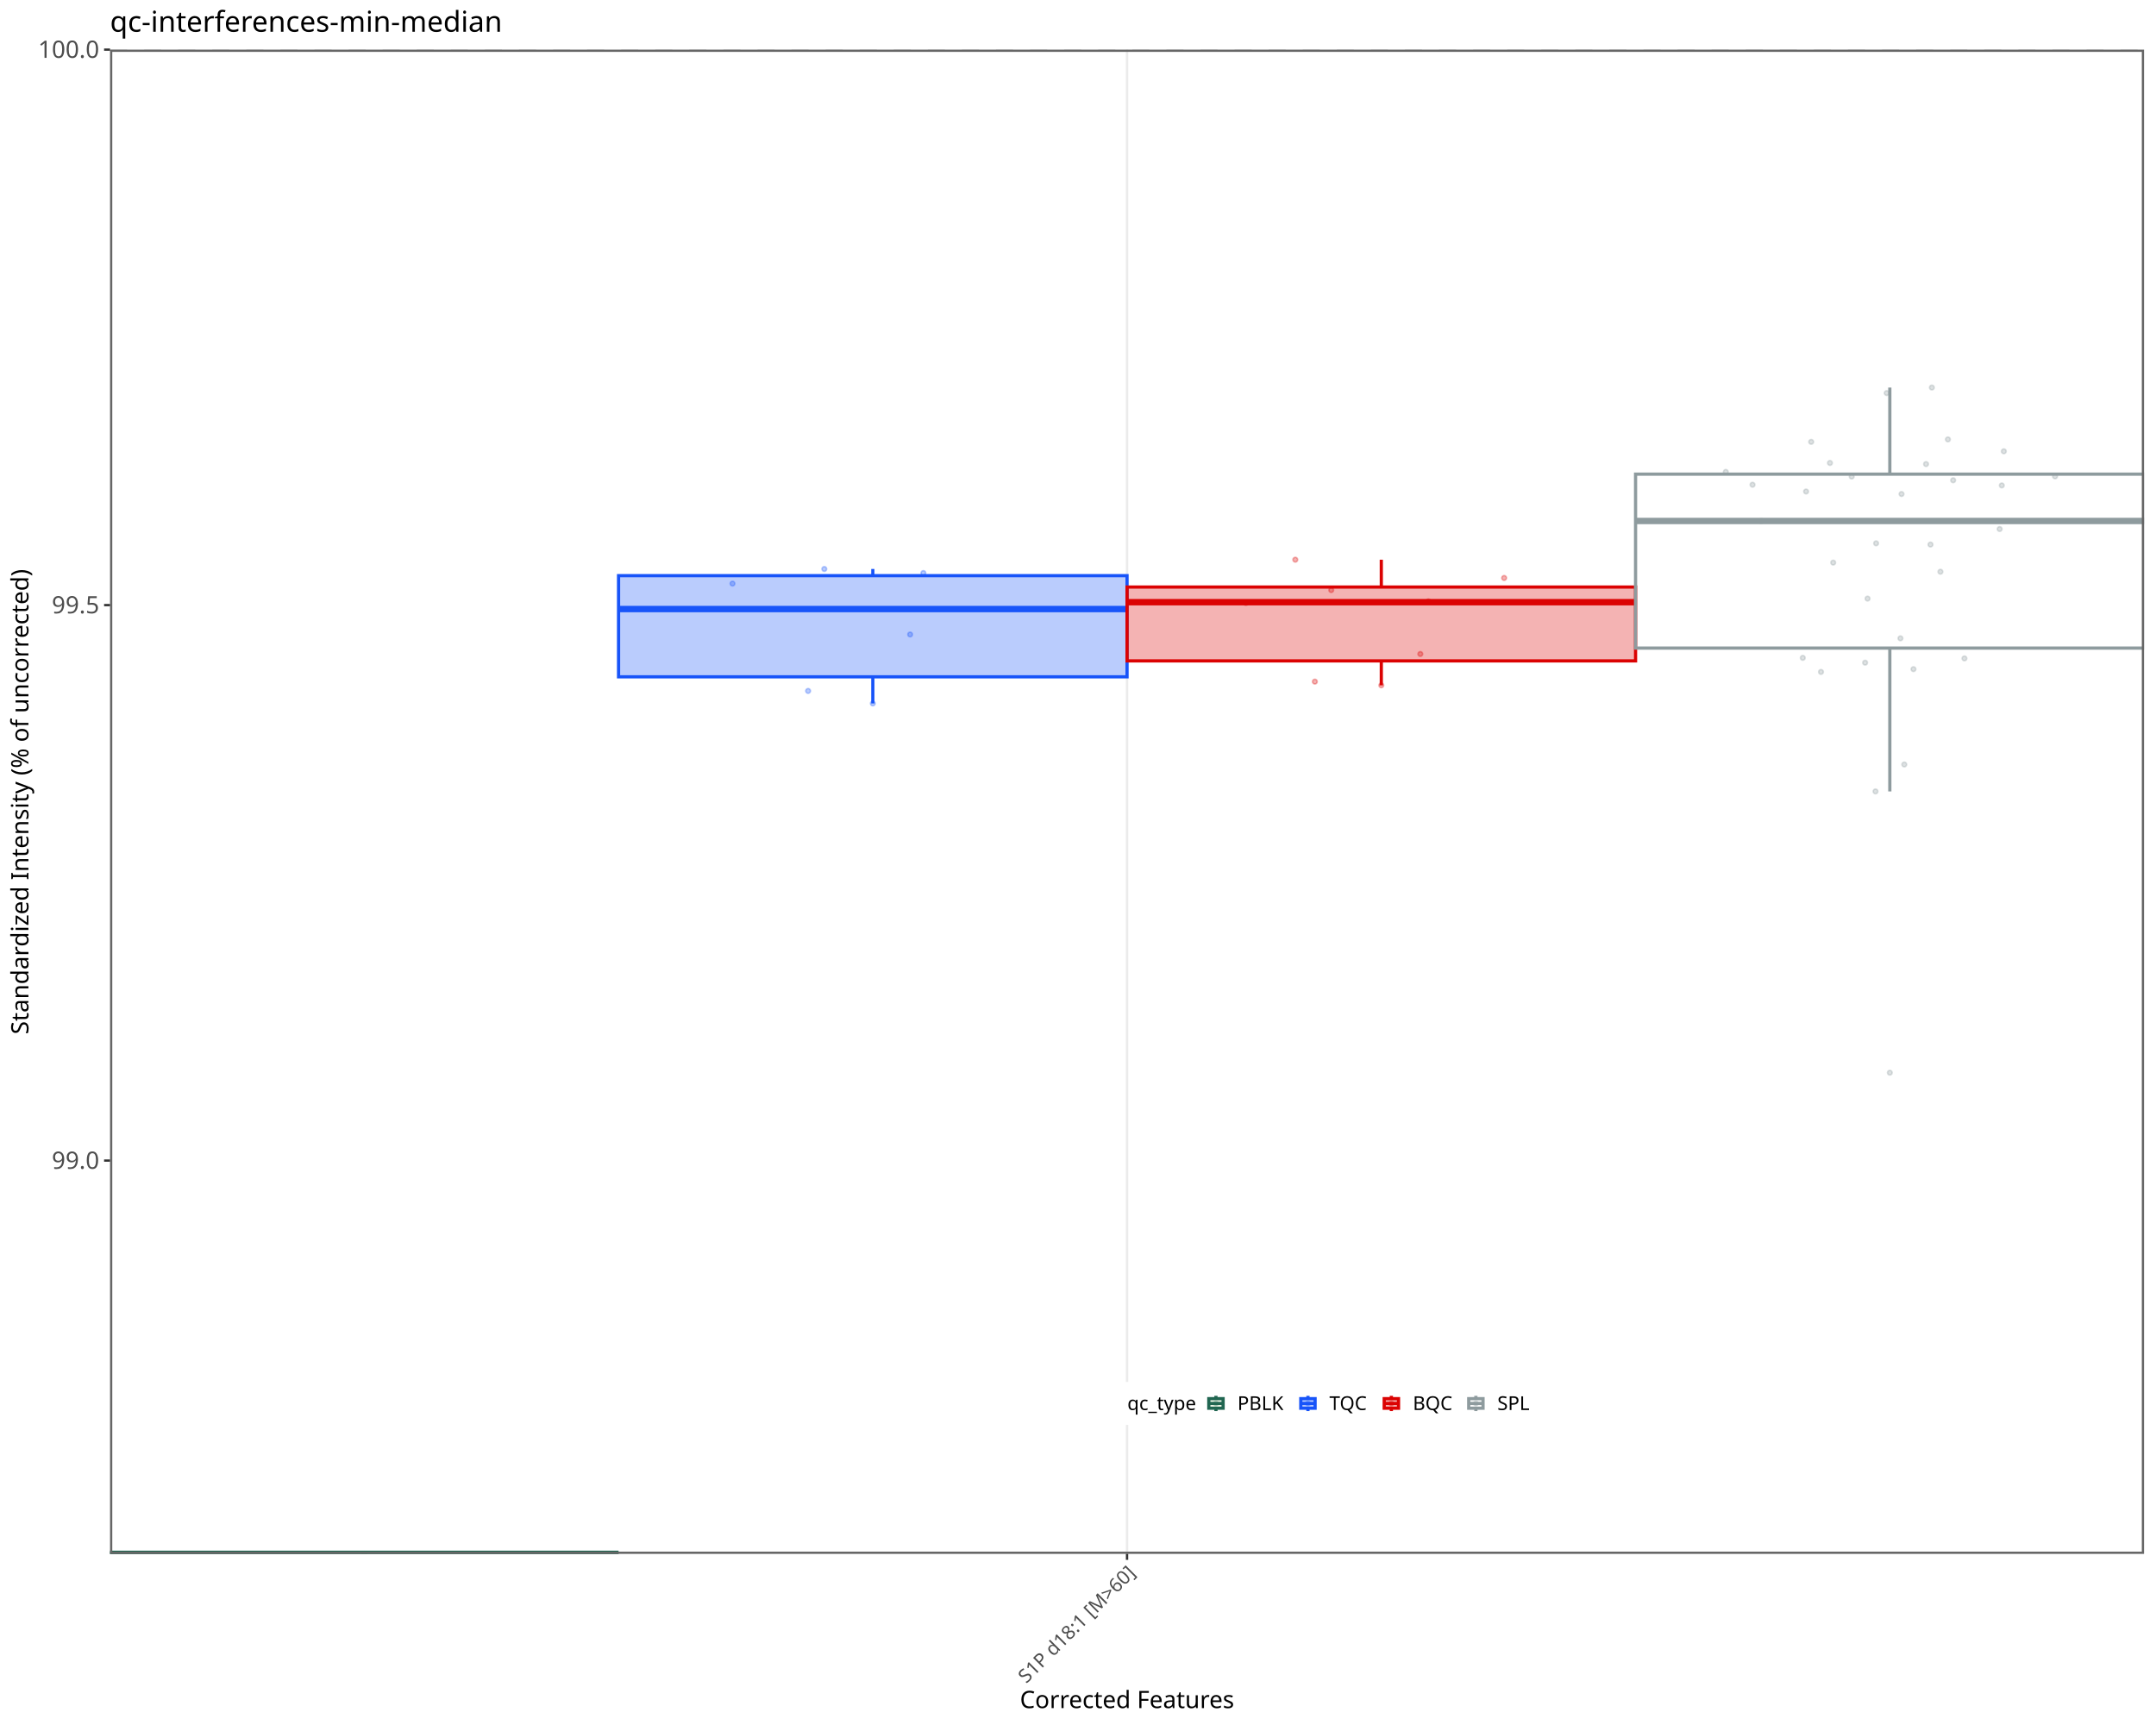
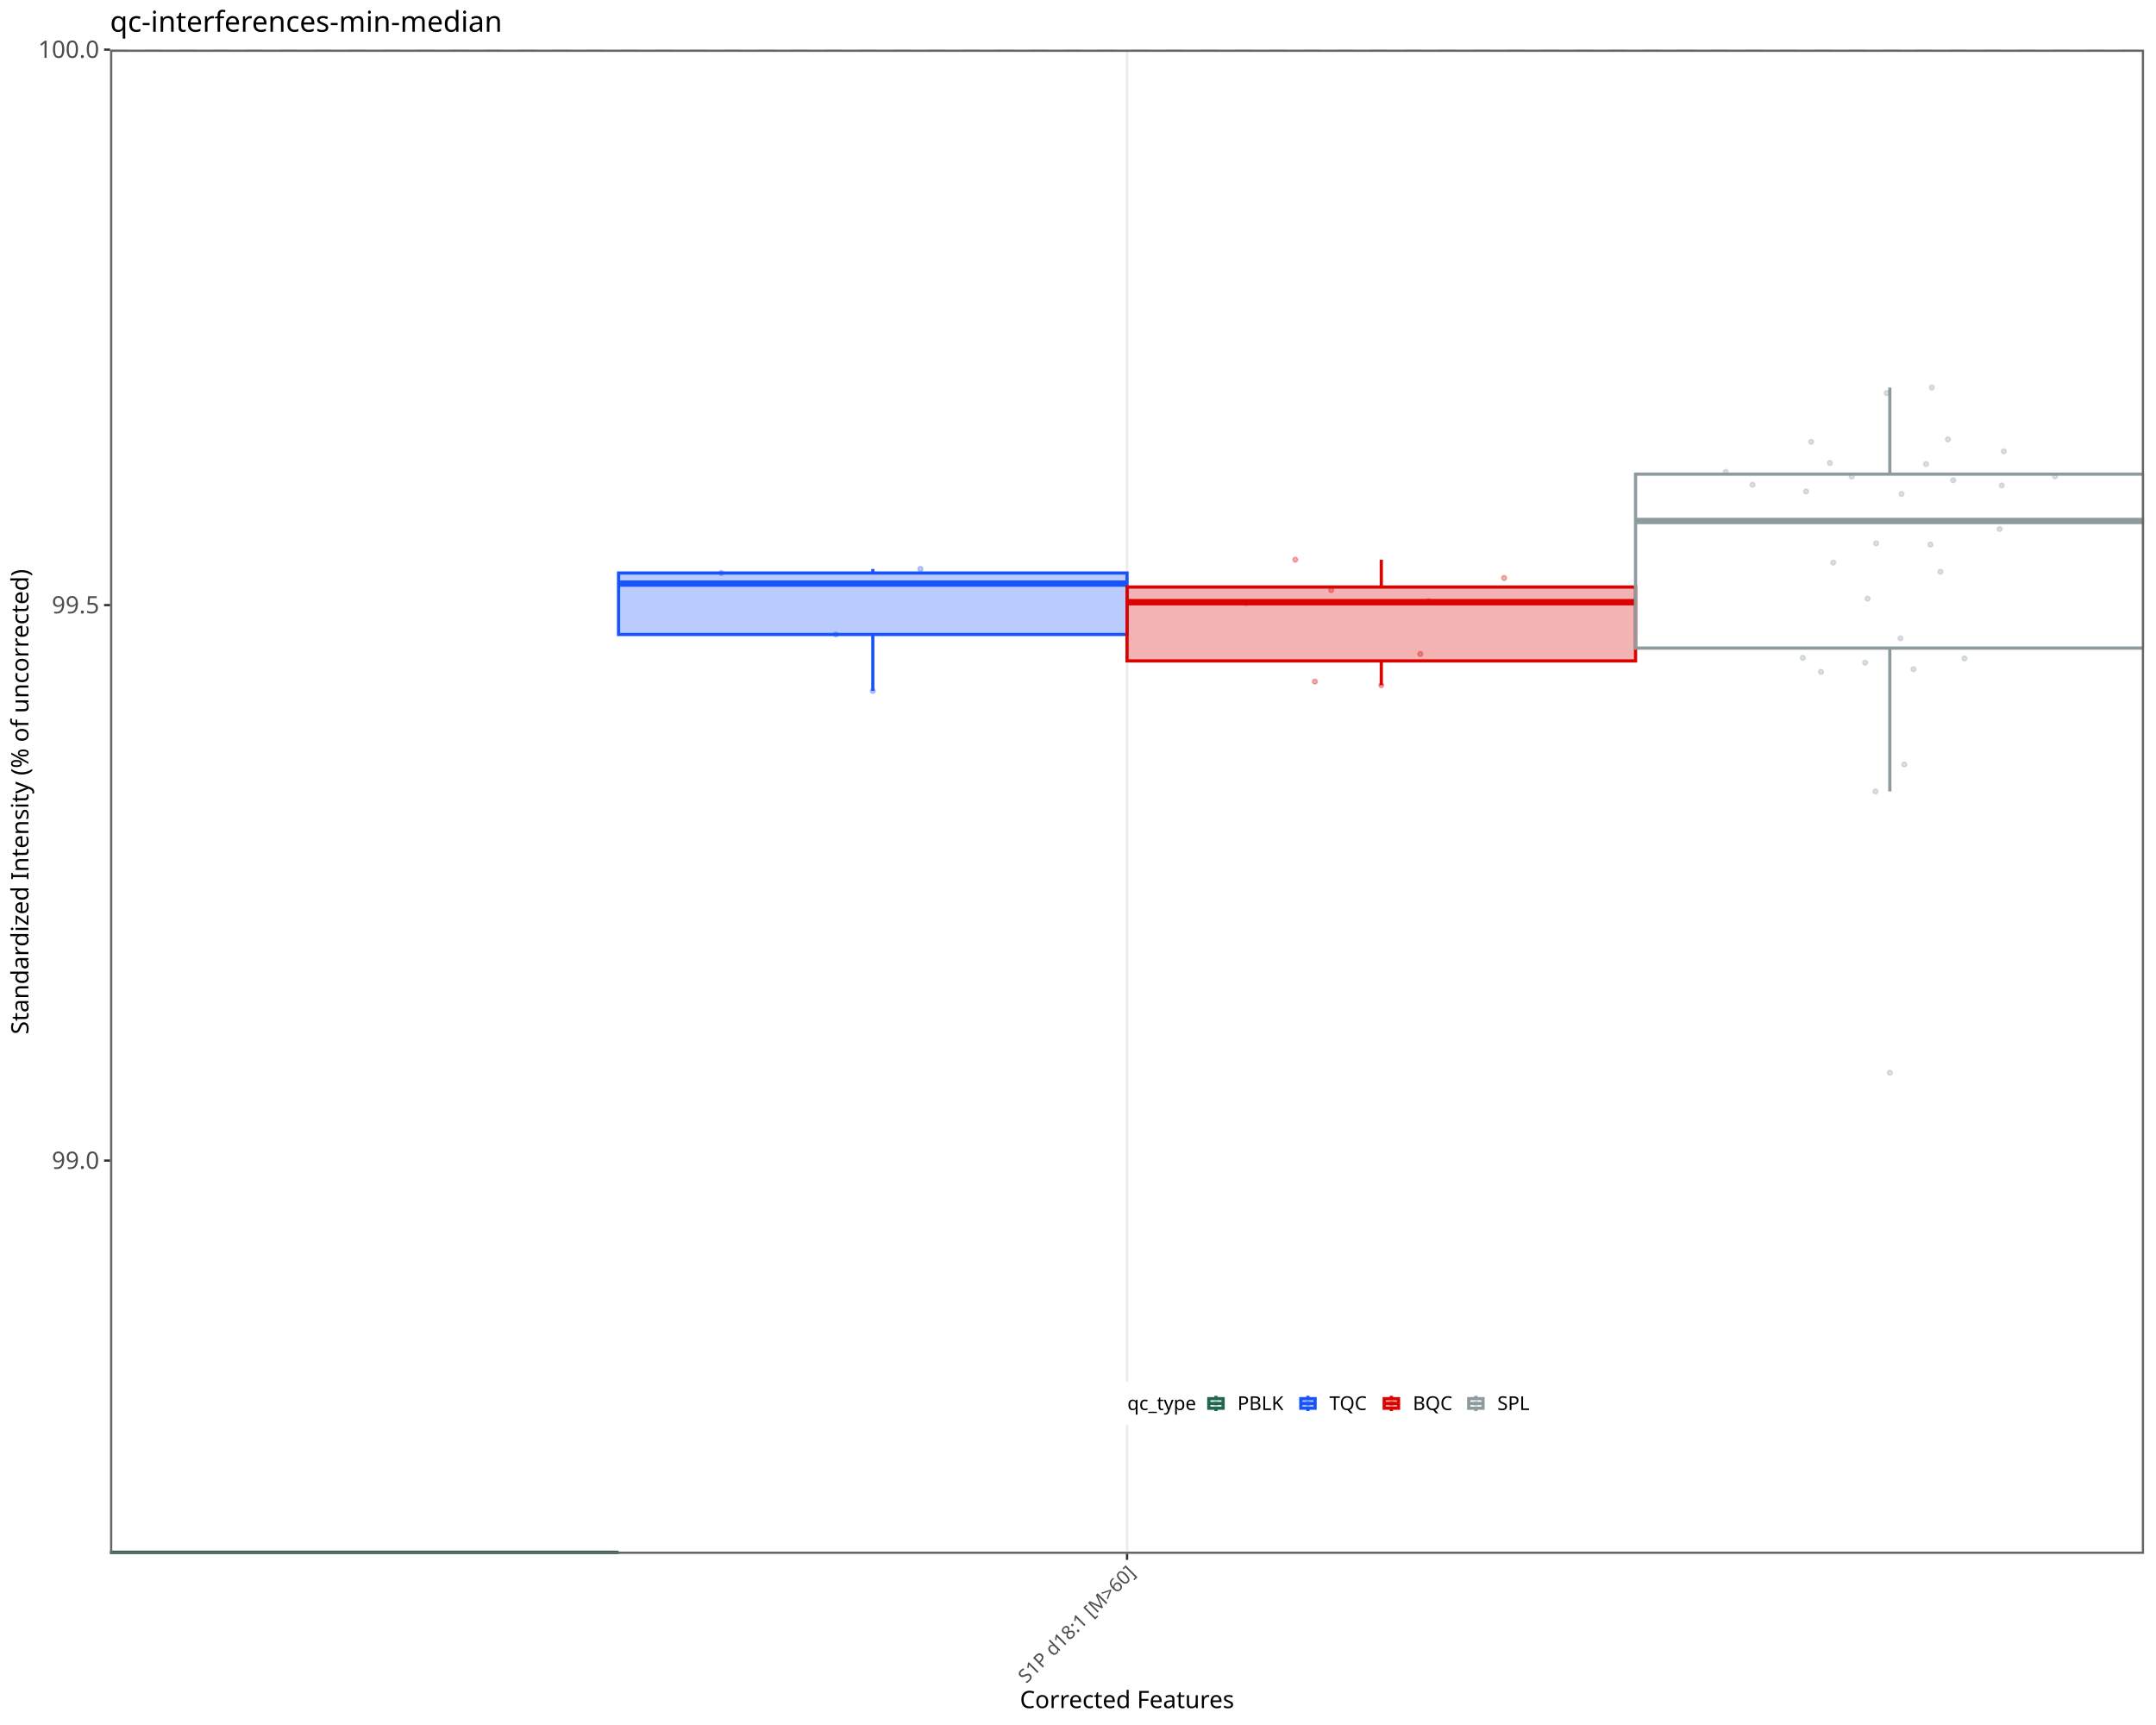
<svg xmlns="http://www.w3.org/2000/svg" class="svglite" data-engine-version="2.0" width="720.00pt" height="576.00pt" viewBox="0 0 720.00 576.00">
  <defs>
    <style type="text/css">
    .svglite line, .svglite polyline, .svglite polygon, .svglite path, .svglite rect, .svglite circle {
      fill: none;
      stroke: #000000;
      stroke-linecap: round;
      stroke-linejoin: round;
      stroke-miterlimit: 10.00;
    }
  </style>
  </defs>
  <rect width="100%" height="100%" style="stroke: none; fill: #FFFFFF;" />
  <defs>
    <clipPath id="cpMC4wMHw3MjAuMDB8MC4wMHw1NzYuMDA=">
      <rect x="0.00" y="0.00" width="720.00" height="576.00" />
    </clipPath>
  </defs>
  <g clip-path="url(#cpMC4wMHw3MjAuMDB8MC4wMHw1NzYuMDA=)">
    <rect x="0.00" y="0.00" width="720.00" height="576.00" style="stroke-width: 0.78; stroke: #FFFFFF; fill: #FFFFFF;" />
  </g>
  <defs>
    <clipPath id="cpMzYuNzV8NzE2LjAxfDE2LjU3fDUxOC44Ng==">
      <rect x="36.75" y="16.57" width="679.26" height="502.29" />
    </clipPath>
  </defs>
  <g clip-path="url(#cpMzYuNzV8NzE2LjAxfDE2LjU3fDUxOC44Ng==)">
    <rect x="36.75" y="16.57" width="679.26" height="502.29" style="stroke-width: 0.78; stroke: none; fill: #FFFFFF;" />
    <polyline points="376.38,518.86 376.38,16.57 " style="stroke-width: 0.78; stroke: #EBEBEB; stroke-linecap: butt;" />
    <circle cx="121.66" cy="518.86" r="0.79" style="stroke-width: 0.52; stroke: #216651; stroke-opacity: 0.30; fill: #216651; fill-opacity: 0.30;" />
-     <circle cx="303.94" cy="211.86" r="0.79" style="stroke-width: 0.52; stroke: #1854F9; stroke-opacity: 0.30; fill: #1854F9; fill-opacity: 0.30;" />
-     <circle cx="308.36" cy="191.34" r="0.79" style="stroke-width: 0.52; stroke: #1854F9; stroke-opacity: 0.30; fill: #1854F9; fill-opacity: 0.30;" />
-     <circle cx="244.62" cy="194.87" r="0.79" style="stroke-width: 0.52; stroke: #1854F9; stroke-opacity: 0.30; fill: #1854F9; fill-opacity: 0.30;" />
-     <circle cx="275.28" cy="189.99" r="0.79" style="stroke-width: 0.52; stroke: #1854F9; stroke-opacity: 0.30; fill: #1854F9; fill-opacity: 0.30;" />
-     <circle cx="269.87" cy="230.71" r="0.79" style="stroke-width: 0.52; stroke: #1854F9; stroke-opacity: 0.30; fill: #1854F9; fill-opacity: 0.30;" />
-     <circle cx="291.48" cy="234.89" r="0.79" style="stroke-width: 0.52; stroke: #1854F9; stroke-opacity: 0.30; fill: #1854F9; fill-opacity: 0.30;" />
+     <circle cx="279.13" cy="211.86" r="0.79" style="stroke-width: 0.52; stroke: #1854F9; stroke-opacity: 0.30; fill: #1854F9; fill-opacity: 0.30;" />
+     <circle cx="240.87" cy="191.34" r="0.79" style="stroke-width: 0.52; stroke: #1854F9; stroke-opacity: 0.30; fill: #1854F9; fill-opacity: 0.30;" />
+     <circle cx="321.03" cy="194.87" r="0.79" style="stroke-width: 0.52; stroke: #1854F9; stroke-opacity: 0.30; fill: #1854F9; fill-opacity: 0.30;" />
+     <circle cx="307.37" cy="189.99" r="0.79" style="stroke-width: 0.52; stroke: #1854F9; stroke-opacity: 0.30; fill: #1854F9; fill-opacity: 0.30;" />
+     <circle cx="291.48" cy="230.71" r="0.79" style="stroke-width: 0.52; stroke: #1854F9; stroke-opacity: 0.30; fill: #1854F9; fill-opacity: 0.30;" />
    <circle cx="416.07" cy="201.36" r="0.79" style="stroke-width: 0.52; stroke: #DB0202; stroke-opacity: 0.30; fill: #DB0202; fill-opacity: 0.30;" />
    <circle cx="444.57" cy="197.03" r="0.79" style="stroke-width: 0.52; stroke: #DB0202; stroke-opacity: 0.30; fill: #DB0202; fill-opacity: 0.30;" />
    <circle cx="502.31" cy="192.99" r="0.79" style="stroke-width: 0.52; stroke: #DB0202; stroke-opacity: 0.30; fill: #DB0202; fill-opacity: 0.30;" />
    <circle cx="474.32" cy="218.37" r="0.79" style="stroke-width: 0.52; stroke: #DB0202; stroke-opacity: 0.30; fill: #DB0202; fill-opacity: 0.30;" />
    <circle cx="432.57" cy="186.89" r="0.79" style="stroke-width: 0.52; stroke: #DB0202; stroke-opacity: 0.30; fill: #DB0202; fill-opacity: 0.30;" />
    <circle cx="477.00" cy="200.80" r="0.79" style="stroke-width: 0.52; stroke: #DB0202; stroke-opacity: 0.30; fill: #DB0202; fill-opacity: 0.30;" />
    <circle cx="439.10" cy="227.60" r="0.79" style="stroke-width: 0.52; stroke: #DB0202; stroke-opacity: 0.30; fill: #DB0202; fill-opacity: 0.30;" />
    <circle cx="461.29" cy="228.84" r="0.79" style="stroke-width: 0.52; stroke: #DB0202; stroke-opacity: 0.30; fill: #DB0202; fill-opacity: 0.30;" />
    <circle cx="656.03" cy="219.85" r="0.79" style="stroke-width: 0.52; stroke: #8E9B9E; stroke-opacity: 0.30; fill: #8E9B9E; fill-opacity: 0.30;" />
    <circle cx="668.50" cy="162.09" r="0.79" style="stroke-width: 0.52; stroke: #8E9B9E; stroke-opacity: 0.30; fill: #8E9B9E; fill-opacity: 0.30;" />
    <circle cx="602.04" cy="219.67" r="0.79" style="stroke-width: 0.52; stroke: #8E9B9E; stroke-opacity: 0.30; fill: #8E9B9E; fill-opacity: 0.30;" />
    <circle cx="626.33" cy="264.26" r="0.79" style="stroke-width: 0.52; stroke: #8E9B9E; stroke-opacity: 0.30; fill: #8E9B9E; fill-opacity: 0.30;" />
    <circle cx="645.15" cy="129.40" r="0.79" style="stroke-width: 0.52; stroke: #8E9B9E; stroke-opacity: 0.30; fill: #8E9B9E; fill-opacity: 0.30;" />
    <circle cx="630.07" cy="131.25" r="0.79" style="stroke-width: 0.52; stroke: #8E9B9E; stroke-opacity: 0.30; fill: #8E9B9E; fill-opacity: 0.30;" />
    <circle cx="634.66" cy="213.14" r="0.79" style="stroke-width: 0.52; stroke: #8E9B9E; stroke-opacity: 0.30; fill: #8E9B9E; fill-opacity: 0.30;" />
    <circle cx="612.20" cy="187.86" r="0.79" style="stroke-width: 0.52; stroke: #8E9B9E; stroke-opacity: 0.30; fill: #8E9B9E; fill-opacity: 0.30;" />
    <circle cx="643.21" cy="154.96" r="0.79" style="stroke-width: 0.52; stroke: #8E9B9E; stroke-opacity: 0.30; fill: #8E9B9E; fill-opacity: 0.30;" />
    <circle cx="576.33" cy="157.57" r="0.79" style="stroke-width: 0.52; stroke: #8E9B9E; stroke-opacity: 0.30; fill: #8E9B9E; fill-opacity: 0.30;" />
    <circle cx="631.11" cy="358.19" r="0.79" style="stroke-width: 0.52; stroke: #8E9B9E; stroke-opacity: 0.30; fill: #8E9B9E; fill-opacity: 0.30;" />
    <circle cx="635.02" cy="164.96" r="0.79" style="stroke-width: 0.52; stroke: #8E9B9E; stroke-opacity: 0.30; fill: #8E9B9E; fill-opacity: 0.30;" />
    <circle cx="611.12" cy="154.59" r="0.79" style="stroke-width: 0.52; stroke: #8E9B9E; stroke-opacity: 0.30; fill: #8E9B9E; fill-opacity: 0.30;" />
    <circle cx="623.68" cy="199.88" r="0.79" style="stroke-width: 0.52; stroke: #8E9B9E; stroke-opacity: 0.30; fill: #8E9B9E; fill-opacity: 0.30;" />
    <circle cx="608.12" cy="224.36" r="0.79" style="stroke-width: 0.52; stroke: #8E9B9E; stroke-opacity: 0.30; fill: #8E9B9E; fill-opacity: 0.30;" />
    <circle cx="648.01" cy="190.91" r="0.79" style="stroke-width: 0.52; stroke: #8E9B9E; stroke-opacity: 0.30; fill: #8E9B9E; fill-opacity: 0.30;" />
    <circle cx="639.01" cy="223.44" r="0.79" style="stroke-width: 0.52; stroke: #8E9B9E; stroke-opacity: 0.30; fill: #8E9B9E; fill-opacity: 0.30;" />
    <circle cx="604.85" cy="147.54" r="0.79" style="stroke-width: 0.52; stroke: #8E9B9E; stroke-opacity: 0.30; fill: #8E9B9E; fill-opacity: 0.30;" />
    <circle cx="686.29" cy="159.06" r="0.79" style="stroke-width: 0.52; stroke: #8E9B9E; stroke-opacity: 0.30; fill: #8E9B9E; fill-opacity: 0.30;" />
    <circle cx="588.18" cy="173.97" r="0.79" style="stroke-width: 0.52; stroke: #8E9B9E; stroke-opacity: 0.30; fill: #8E9B9E; fill-opacity: 0.30;" />
    <circle cx="626.53" cy="181.42" r="0.79" style="stroke-width: 0.52; stroke: #8E9B9E; stroke-opacity: 0.30; fill: #8E9B9E; fill-opacity: 0.30;" />
    <circle cx="603.14" cy="164.12" r="0.79" style="stroke-width: 0.52; stroke: #8E9B9E; stroke-opacity: 0.30; fill: #8E9B9E; fill-opacity: 0.30;" />
    <circle cx="667.79" cy="176.65" r="0.79" style="stroke-width: 0.52; stroke: #8E9B9E; stroke-opacity: 0.30; fill: #8E9B9E; fill-opacity: 0.30;" />
    <circle cx="669.18" cy="150.69" r="0.79" style="stroke-width: 0.52; stroke: #8E9B9E; stroke-opacity: 0.30; fill: #8E9B9E; fill-opacity: 0.30;" />
    <circle cx="635.94" cy="255.27" r="0.79" style="stroke-width: 0.52; stroke: #8E9B9E; stroke-opacity: 0.30; fill: #8E9B9E; fill-opacity: 0.30;" />
    <circle cx="652.26" cy="160.37" r="0.79" style="stroke-width: 0.52; stroke: #8E9B9E; stroke-opacity: 0.30; fill: #8E9B9E; fill-opacity: 0.30;" />
    <circle cx="644.69" cy="181.83" r="0.79" style="stroke-width: 0.52; stroke: #8E9B9E; stroke-opacity: 0.30; fill: #8E9B9E; fill-opacity: 0.30;" />
    <circle cx="622.86" cy="221.28" r="0.79" style="stroke-width: 0.52; stroke: #8E9B9E; stroke-opacity: 0.30; fill: #8E9B9E; fill-opacity: 0.30;" />
    <circle cx="618.37" cy="159.13" r="0.79" style="stroke-width: 0.52; stroke: #8E9B9E; stroke-opacity: 0.30; fill: #8E9B9E; fill-opacity: 0.30;" />
    <circle cx="650.51" cy="146.72" r="0.79" style="stroke-width: 0.52; stroke: #8E9B9E; stroke-opacity: 0.30; fill: #8E9B9E; fill-opacity: 0.30;" />
    <circle cx="585.26" cy="161.86" r="0.79" style="stroke-width: 0.52; stroke: #8E9B9E; stroke-opacity: 0.30; fill: #8E9B9E; fill-opacity: 0.30;" />
    <line x1="121.66" y1="518.86" x2="121.66" y2="518.86" style="stroke-width: 1.07; stroke: #216651; stroke-linecap: butt;" />
    <line x1="121.66" y1="518.86" x2="121.66" y2="518.86" style="stroke-width: 1.07; stroke: #216651; stroke-linecap: butt;" />
    <polygon points="36.75,518.86 36.75,518.86 206.57,518.86 206.57,518.86 36.75,518.86 " style="stroke-width: 1.07; stroke: #216651; stroke-linecap: butt; stroke-linejoin: miter; fill: #E4F2C4; fill-opacity: 0.30;" />
    <line x1="36.75" y1="518.86" x2="206.57" y2="518.86" style="stroke-width: 2.13; stroke: #216651; stroke-linecap: butt; stroke-linejoin: miter;" />
-     <line x1="291.48" y1="192.22" x2="291.48" y2="189.99" style="stroke-width: 1.07; stroke: #1854F9; stroke-linecap: butt;" />
-     <line x1="291.48" y1="226.00" x2="291.48" y2="234.89" style="stroke-width: 1.07; stroke: #1854F9; stroke-linecap: butt;" />
-     <polygon points="206.57,192.22 206.57,226.00 376.38,226.00 376.38,192.22 206.57,192.22 " style="stroke-width: 1.07; stroke: #1854F9; stroke-linecap: butt; stroke-linejoin: miter; fill: #1854F9; fill-opacity: 0.30;" />
-     <line x1="206.57" y1="203.37" x2="376.38" y2="203.37" style="stroke-width: 2.13; stroke: #1854F9; stroke-linecap: butt; stroke-linejoin: miter;" />
+     <line x1="291.48" y1="191.34" x2="291.48" y2="189.99" style="stroke-width: 1.07; stroke: #1854F9; stroke-linecap: butt;" />
+     <line x1="291.48" y1="211.86" x2="291.48" y2="230.71" style="stroke-width: 1.07; stroke: #1854F9; stroke-linecap: butt;" />
+     <polygon points="206.57,191.34 206.57,211.86 376.38,211.86 376.38,191.34 206.57,191.34 " style="stroke-width: 1.07; stroke: #1854F9; stroke-linecap: butt; stroke-linejoin: miter; fill: #1854F9; fill-opacity: 0.30;" />
+     <line x1="206.57" y1="194.87" x2="376.38" y2="194.87" style="stroke-width: 2.13; stroke: #1854F9; stroke-linecap: butt; stroke-linejoin: miter;" />
    <line x1="461.29" y1="196.02" x2="461.29" y2="186.89" style="stroke-width: 1.07; stroke: #DB0202; stroke-linecap: butt;" />
    <line x1="461.29" y1="220.68" x2="461.29" y2="228.84" style="stroke-width: 1.07; stroke: #DB0202; stroke-linecap: butt;" />
    <polygon points="376.38,196.02 376.38,220.68 546.20,220.68 546.20,196.02 376.38,196.02 " style="stroke-width: 1.07; stroke: #DB0202; stroke-linecap: butt; stroke-linejoin: miter; fill: #DB0202; fill-opacity: 0.30;" />
    <line x1="376.38" y1="201.08" x2="546.20" y2="201.08" style="stroke-width: 2.13; stroke: #DB0202; stroke-linecap: butt; stroke-linejoin: miter;" />
    <line x1="631.11" y1="158.32" x2="631.11" y2="129.40" style="stroke-width: 1.07; stroke: #8E9B9E; stroke-linecap: butt;" />
    <line x1="631.11" y1="216.40" x2="631.11" y2="264.26" style="stroke-width: 1.07; stroke: #8E9B9E; stroke-linecap: butt;" />
    <polygon points="546.20,158.32 546.20,216.40 716.01,216.40 716.01,158.32 546.20,158.32 " style="stroke-width: 1.07; stroke: #8E9B9E; stroke-linecap: butt; stroke-linejoin: miter; fill: none;" />
    <line x1="546.20" y1="173.97" x2="716.01" y2="173.97" style="stroke-width: 2.13; stroke: #8E9B9E; stroke-linecap: butt; stroke-linejoin: miter;" />
    <line x1="36.75" y1="16.57" x2="716.01" y2="16.57" style="stroke-width: 1.07; stroke: #CCCCCC; stroke-dasharray: 5.69,5.69; stroke-linecap: butt;" />
    <rect x="36.75" y="16.57" width="679.26" height="502.29" style="stroke-width: 1.49; stroke: #666666;" />
  </g>
  <g clip-path="url(#cpMC4wMHw3MjAuMDB8MC4wMHw1NzYuMDA=)">
    <text x="33.16" y="390.28" text-anchor="end" style="font-size: 8.00px; fill: #4D4D4D; font-family: sans;" textLength="15.57px" lengthAdjust="spacingAndGlyphs">99.0</text>
    <text x="33.16" y="204.80" text-anchor="end" style="font-size: 8.00px; fill: #4D4D4D; font-family: sans;" textLength="15.57px" lengthAdjust="spacingAndGlyphs">99.5</text>
    <text x="33.16" y="19.32" text-anchor="end" style="font-size: 8.00px; fill: #4D4D4D; font-family: sans;" textLength="20.02px" lengthAdjust="spacingAndGlyphs">100.0</text>
    <polyline points="34.76,387.53 36.75,387.53 " style="stroke-width: 0.78; stroke: #333333; stroke-linecap: butt;" />
    <polyline points="34.76,202.05 36.75,202.05 " style="stroke-width: 0.78; stroke: #333333; stroke-linecap: butt;" />
    <polyline points="34.76,16.57 36.75,16.57 " style="stroke-width: 0.78; stroke: #333333; stroke-linecap: butt;" />
    <polyline points="376.38,520.85 376.38,518.86 " style="stroke-width: 0.78; stroke: #333333; stroke-linecap: butt;" />
    <text transform="translate(379.50,525.56) rotate(-45)" text-anchor="end" style="font-size: 6.40px; fill: #4D4D4D; font-family: sans;" textLength="51.42px" lengthAdjust="spacingAndGlyphs">S1P d18:1 [M&gt;60]</text>
    <text x="376.38" y="570.35" text-anchor="middle" style="font-size: 8.00px; font-family: sans;" textLength="68.93px" lengthAdjust="spacingAndGlyphs">Corrected Features</text>
    <text transform="translate(9.49,267.71) rotate(-90)" text-anchor="middle" style="font-size: 8.00px; font-family: sans;" textLength="147.21px" lengthAdjust="spacingAndGlyphs">Standardized Intensity (% of uncorrected)</text>
    <rect x="372.49" y="461.45" width="143.63" height="14.35" style="stroke-width: 0.78; stroke: none; fill: #FFFFFF;" />
    <text x="376.48" y="470.83" style="font-size: 6.40px; font-family: sans;" textLength="22.42px" lengthAdjust="spacingAndGlyphs">qc_type</text>
    <rect x="402.88" y="465.44" width="6.38" height="6.38" style="stroke-width: 0.78; stroke: none; fill: #FFFFFF;" />
    <circle cx="406.07" cy="468.63" r="0.79" style="stroke-width: 0.52; stroke: #216651; stroke-opacity: 0.30; fill: #216651; fill-opacity: 0.30;" />
    <polyline points="406.07,471.18 406.07,470.22 " style="stroke-width: 1.07; stroke: #216651; stroke-linecap: butt; stroke-linejoin: miter;" />
    <polyline points="406.07,467.03 406.07,466.08 " style="stroke-width: 1.07; stroke: #216651; stroke-linecap: butt; stroke-linejoin: miter;" />
    <rect x="403.68" y="467.03" width="4.78" height="3.19" style="stroke-width: 1.07; stroke: #216651; stroke-linecap: butt; stroke-linejoin: miter; fill: #E4F2C4; fill-opacity: 0.30;" />
    <polyline points="403.68,468.63 408.46,468.63 " style="stroke-width: 1.07; stroke: #216651; stroke-linecap: butt; stroke-linejoin: miter;" />
    <polyline points="406.07,471.18 406.07,471.18 " style="stroke-width: 1.07; stroke: #216651; stroke-linecap: butt; stroke-linejoin: miter;" />
    <polyline points="406.07,466.08 406.07,466.08 " style="stroke-width: 1.07; stroke: #216651; stroke-linecap: butt; stroke-linejoin: miter;" />
    <rect x="433.60" y="465.44" width="6.38" height="6.38" style="stroke-width: 0.78; stroke: none; fill: #FFFFFF;" />
    <circle cx="436.79" cy="468.63" r="0.79" style="stroke-width: 0.52; stroke: #1854F9; stroke-opacity: 0.30; fill: #1854F9; fill-opacity: 0.30;" />
    <polyline points="436.79,471.18 436.79,470.22 " style="stroke-width: 1.07; stroke: #1854F9; stroke-linecap: butt; stroke-linejoin: miter;" />
    <polyline points="436.79,467.03 436.79,466.08 " style="stroke-width: 1.07; stroke: #1854F9; stroke-linecap: butt; stroke-linejoin: miter;" />
    <rect x="434.40" y="467.03" width="4.78" height="3.19" style="stroke-width: 1.07; stroke: #1854F9; stroke-linecap: butt; stroke-linejoin: miter; fill: #1854F9; fill-opacity: 0.30;" />
    <polyline points="434.40,468.63 439.18,468.63 " style="stroke-width: 1.07; stroke: #1854F9; stroke-linecap: butt; stroke-linejoin: miter;" />
    <polyline points="436.79,471.18 436.79,471.18 " style="stroke-width: 1.07; stroke: #1854F9; stroke-linecap: butt; stroke-linejoin: miter;" />
    <polyline points="436.79,466.08 436.79,466.08 " style="stroke-width: 1.07; stroke: #1854F9; stroke-linecap: butt; stroke-linejoin: miter;" />
    <rect x="461.46" y="465.44" width="6.38" height="6.38" style="stroke-width: 0.78; stroke: none; fill: #FFFFFF;" />
    <circle cx="464.65" cy="468.63" r="0.79" style="stroke-width: 0.52; stroke: #DB0202; stroke-opacity: 0.30; fill: #DB0202; fill-opacity: 0.30;" />
    <polyline points="464.65,471.18 464.65,470.22 " style="stroke-width: 1.07; stroke: #DB0202; stroke-linecap: butt; stroke-linejoin: miter;" />
    <polyline points="464.65,467.03 464.65,466.08 " style="stroke-width: 1.07; stroke: #DB0202; stroke-linecap: butt; stroke-linejoin: miter;" />
    <rect x="462.26" y="467.03" width="4.78" height="3.19" style="stroke-width: 1.07; stroke: #DB0202; stroke-linecap: butt; stroke-linejoin: miter; fill: #DB0202; fill-opacity: 0.30;" />
    <polyline points="462.26,468.63 467.04,468.63 " style="stroke-width: 1.07; stroke: #DB0202; stroke-linecap: butt; stroke-linejoin: miter;" />
    <polyline points="464.65,471.18 464.65,471.18 " style="stroke-width: 1.07; stroke: #DB0202; stroke-linecap: butt; stroke-linejoin: miter;" />
    <polyline points="464.65,466.08 464.65,466.08 " style="stroke-width: 1.07; stroke: #DB0202; stroke-linecap: butt; stroke-linejoin: miter;" />
    <rect x="489.68" y="465.44" width="6.38" height="6.38" style="stroke-width: 0.78; stroke: none; fill: #FFFFFF;" />
    <circle cx="492.87" cy="468.63" r="0.79" style="stroke-width: 0.52; stroke: #8E9B9E; stroke-opacity: 0.30; fill: #8E9B9E; fill-opacity: 0.30;" />
    <polyline points="492.87,471.18 492.87,470.22 " style="stroke-width: 1.07; stroke: #8E9B9E; stroke-linecap: butt; stroke-linejoin: miter;" />
    <polyline points="492.87,467.03 492.87,466.08 " style="stroke-width: 1.07; stroke: #8E9B9E; stroke-linecap: butt; stroke-linejoin: miter;" />
    <rect x="490.48" y="467.03" width="4.78" height="3.19" style="stroke-width: 1.07; stroke: #8E9B9E; stroke-linecap: butt; stroke-linejoin: miter;" />
    <polyline points="490.48,468.63 495.26,468.63 " style="stroke-width: 1.07; stroke: #8E9B9E; stroke-linecap: butt; stroke-linejoin: miter;" />
    <polyline points="492.87,471.18 492.87,471.18 " style="stroke-width: 1.07; stroke: #8E9B9E; stroke-linecap: butt; stroke-linejoin: miter;" />
    <polyline points="492.87,466.08 492.87,466.08 " style="stroke-width: 1.07; stroke: #8E9B9E; stroke-linecap: butt; stroke-linejoin: miter;" />
    <text x="413.25" y="470.83" style="font-size: 6.40px; font-family: sans;" textLength="16.37px" lengthAdjust="spacingAndGlyphs">PBLK</text>
    <text x="443.96" y="470.83" style="font-size: 6.40px; font-family: sans;" textLength="13.51px" lengthAdjust="spacingAndGlyphs">TQC</text>
    <text x="471.82" y="470.83" style="font-size: 6.40px; font-family: sans;" textLength="13.87px" lengthAdjust="spacingAndGlyphs">BQC</text>
    <text x="500.04" y="470.83" style="font-size: 6.40px; font-family: sans;" textLength="12.10px" lengthAdjust="spacingAndGlyphs">SPL</text>
    <text x="36.75" y="10.59" style="font-size: 9.60px; font-family: sans;" textLength="122.20px" lengthAdjust="spacingAndGlyphs">qc-interferences-min-median</text>
  </g>
</svg>
